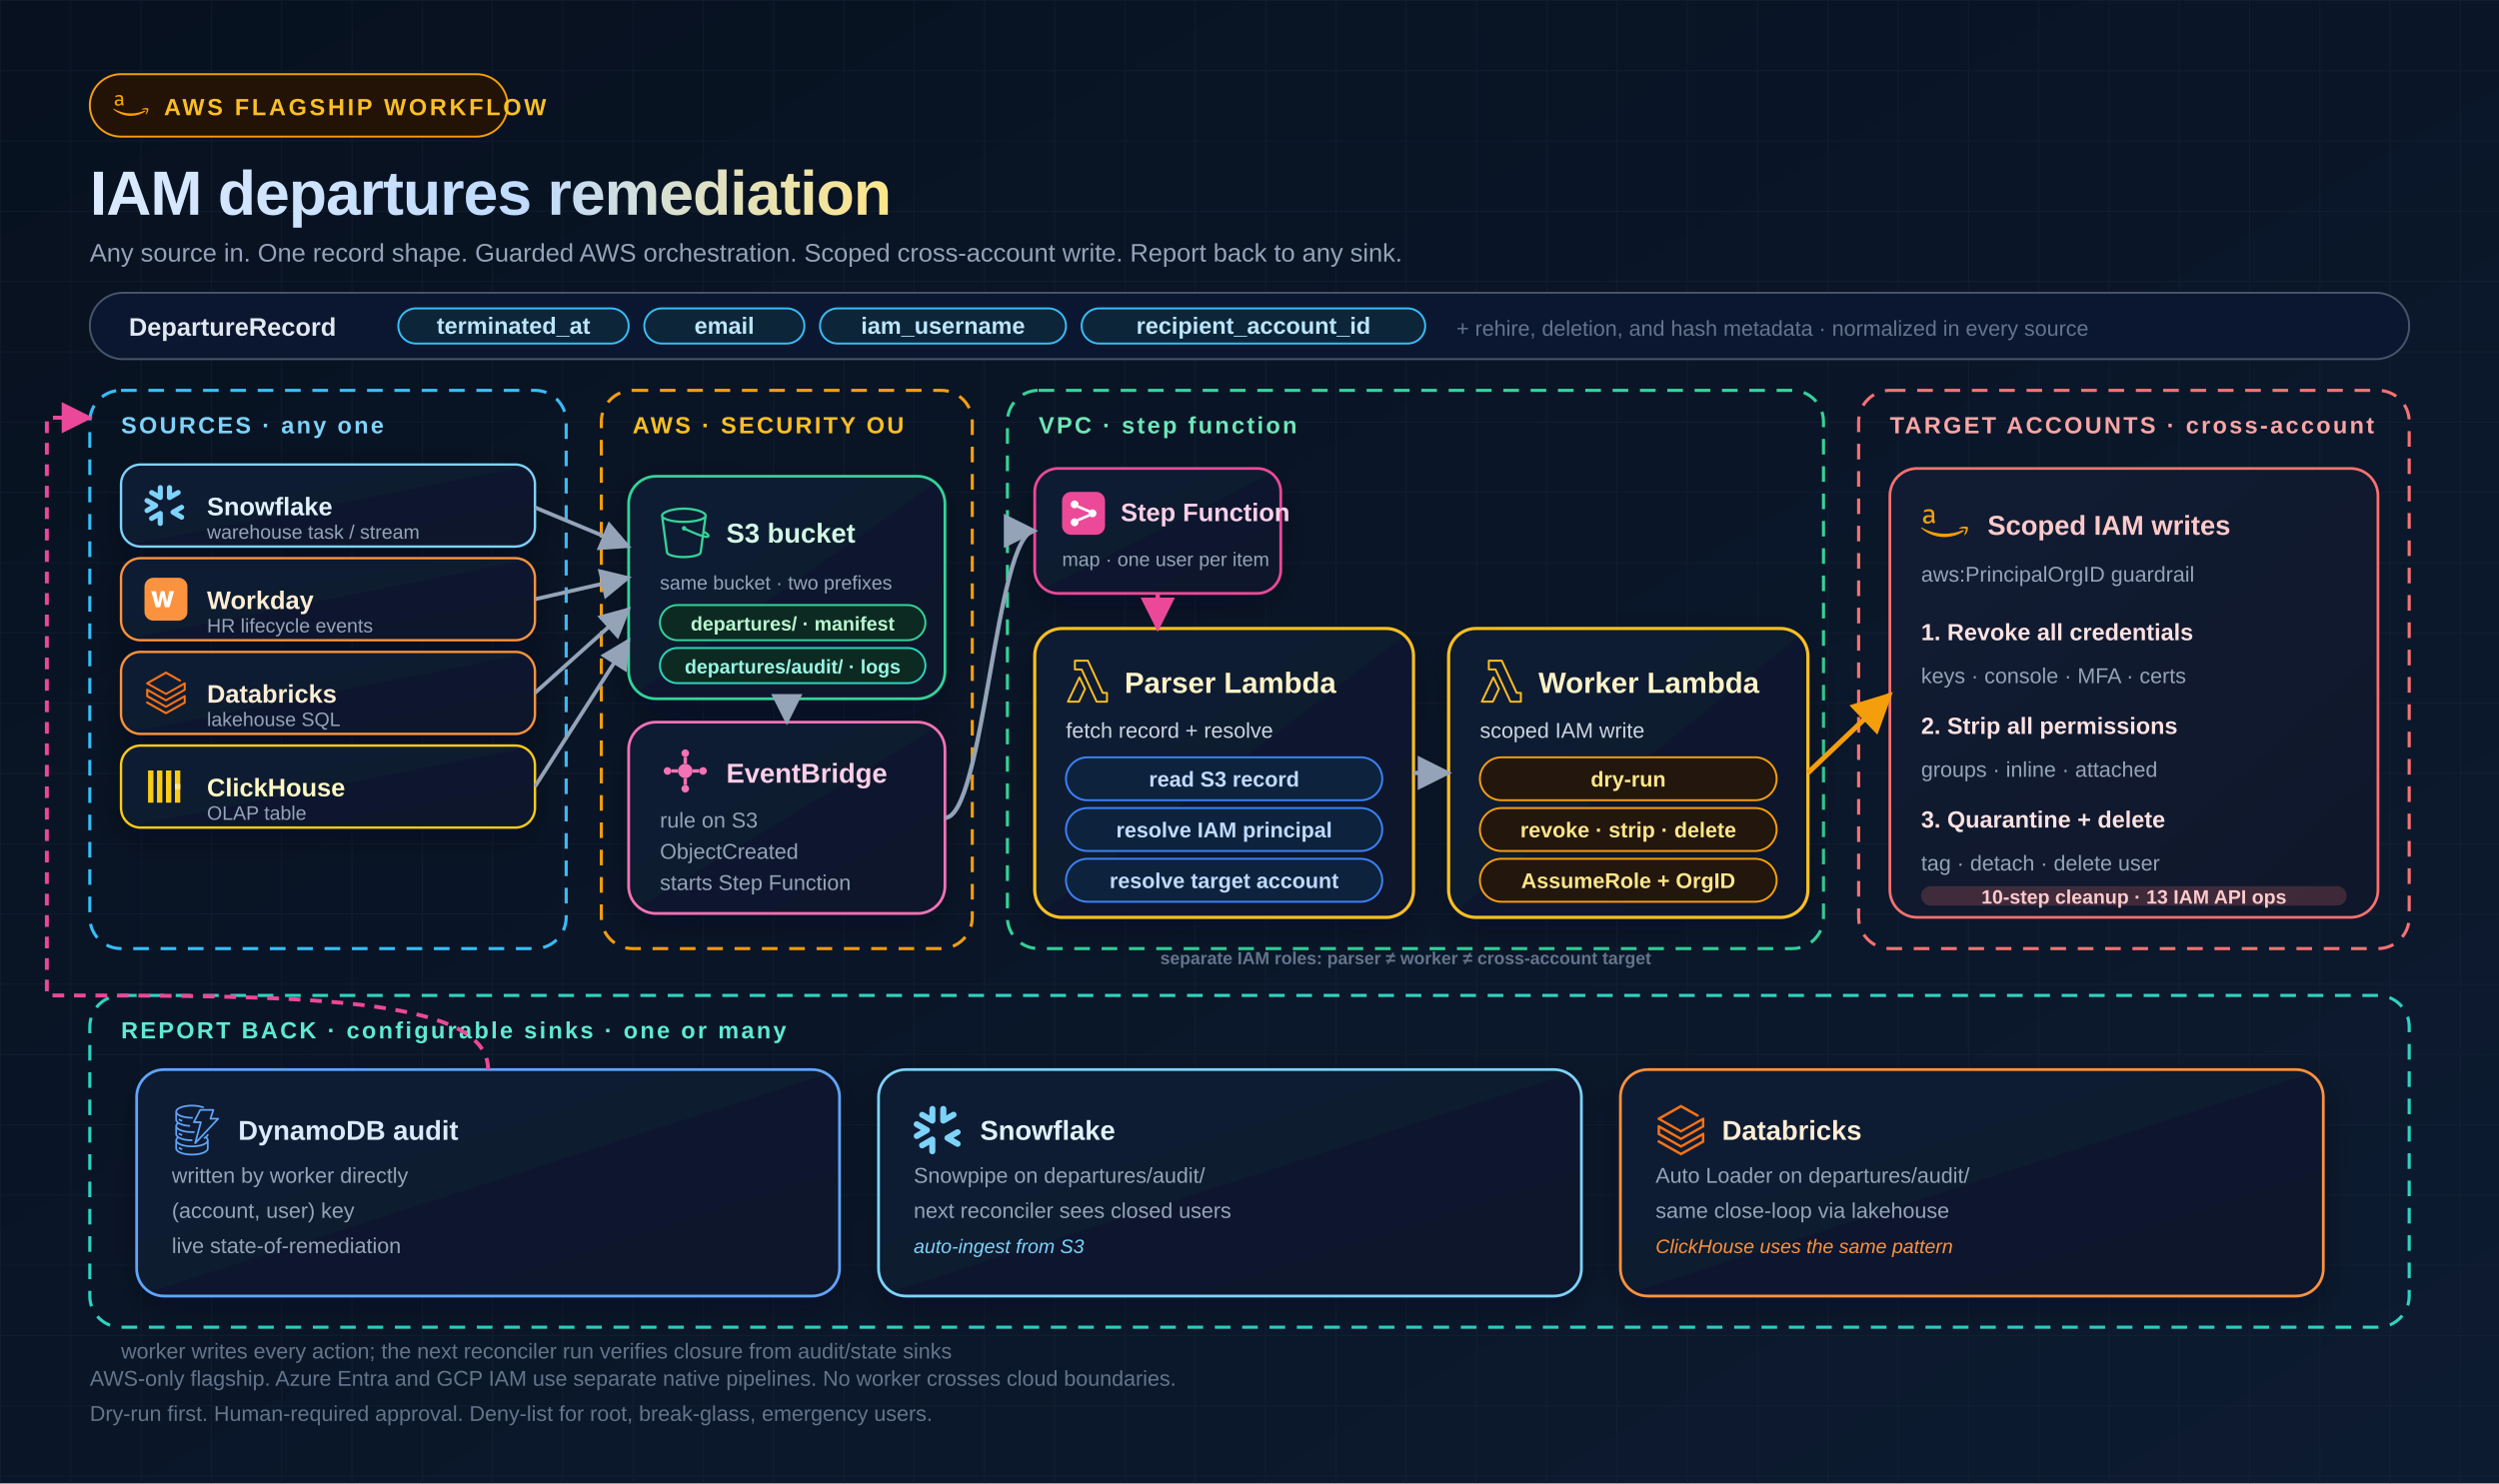
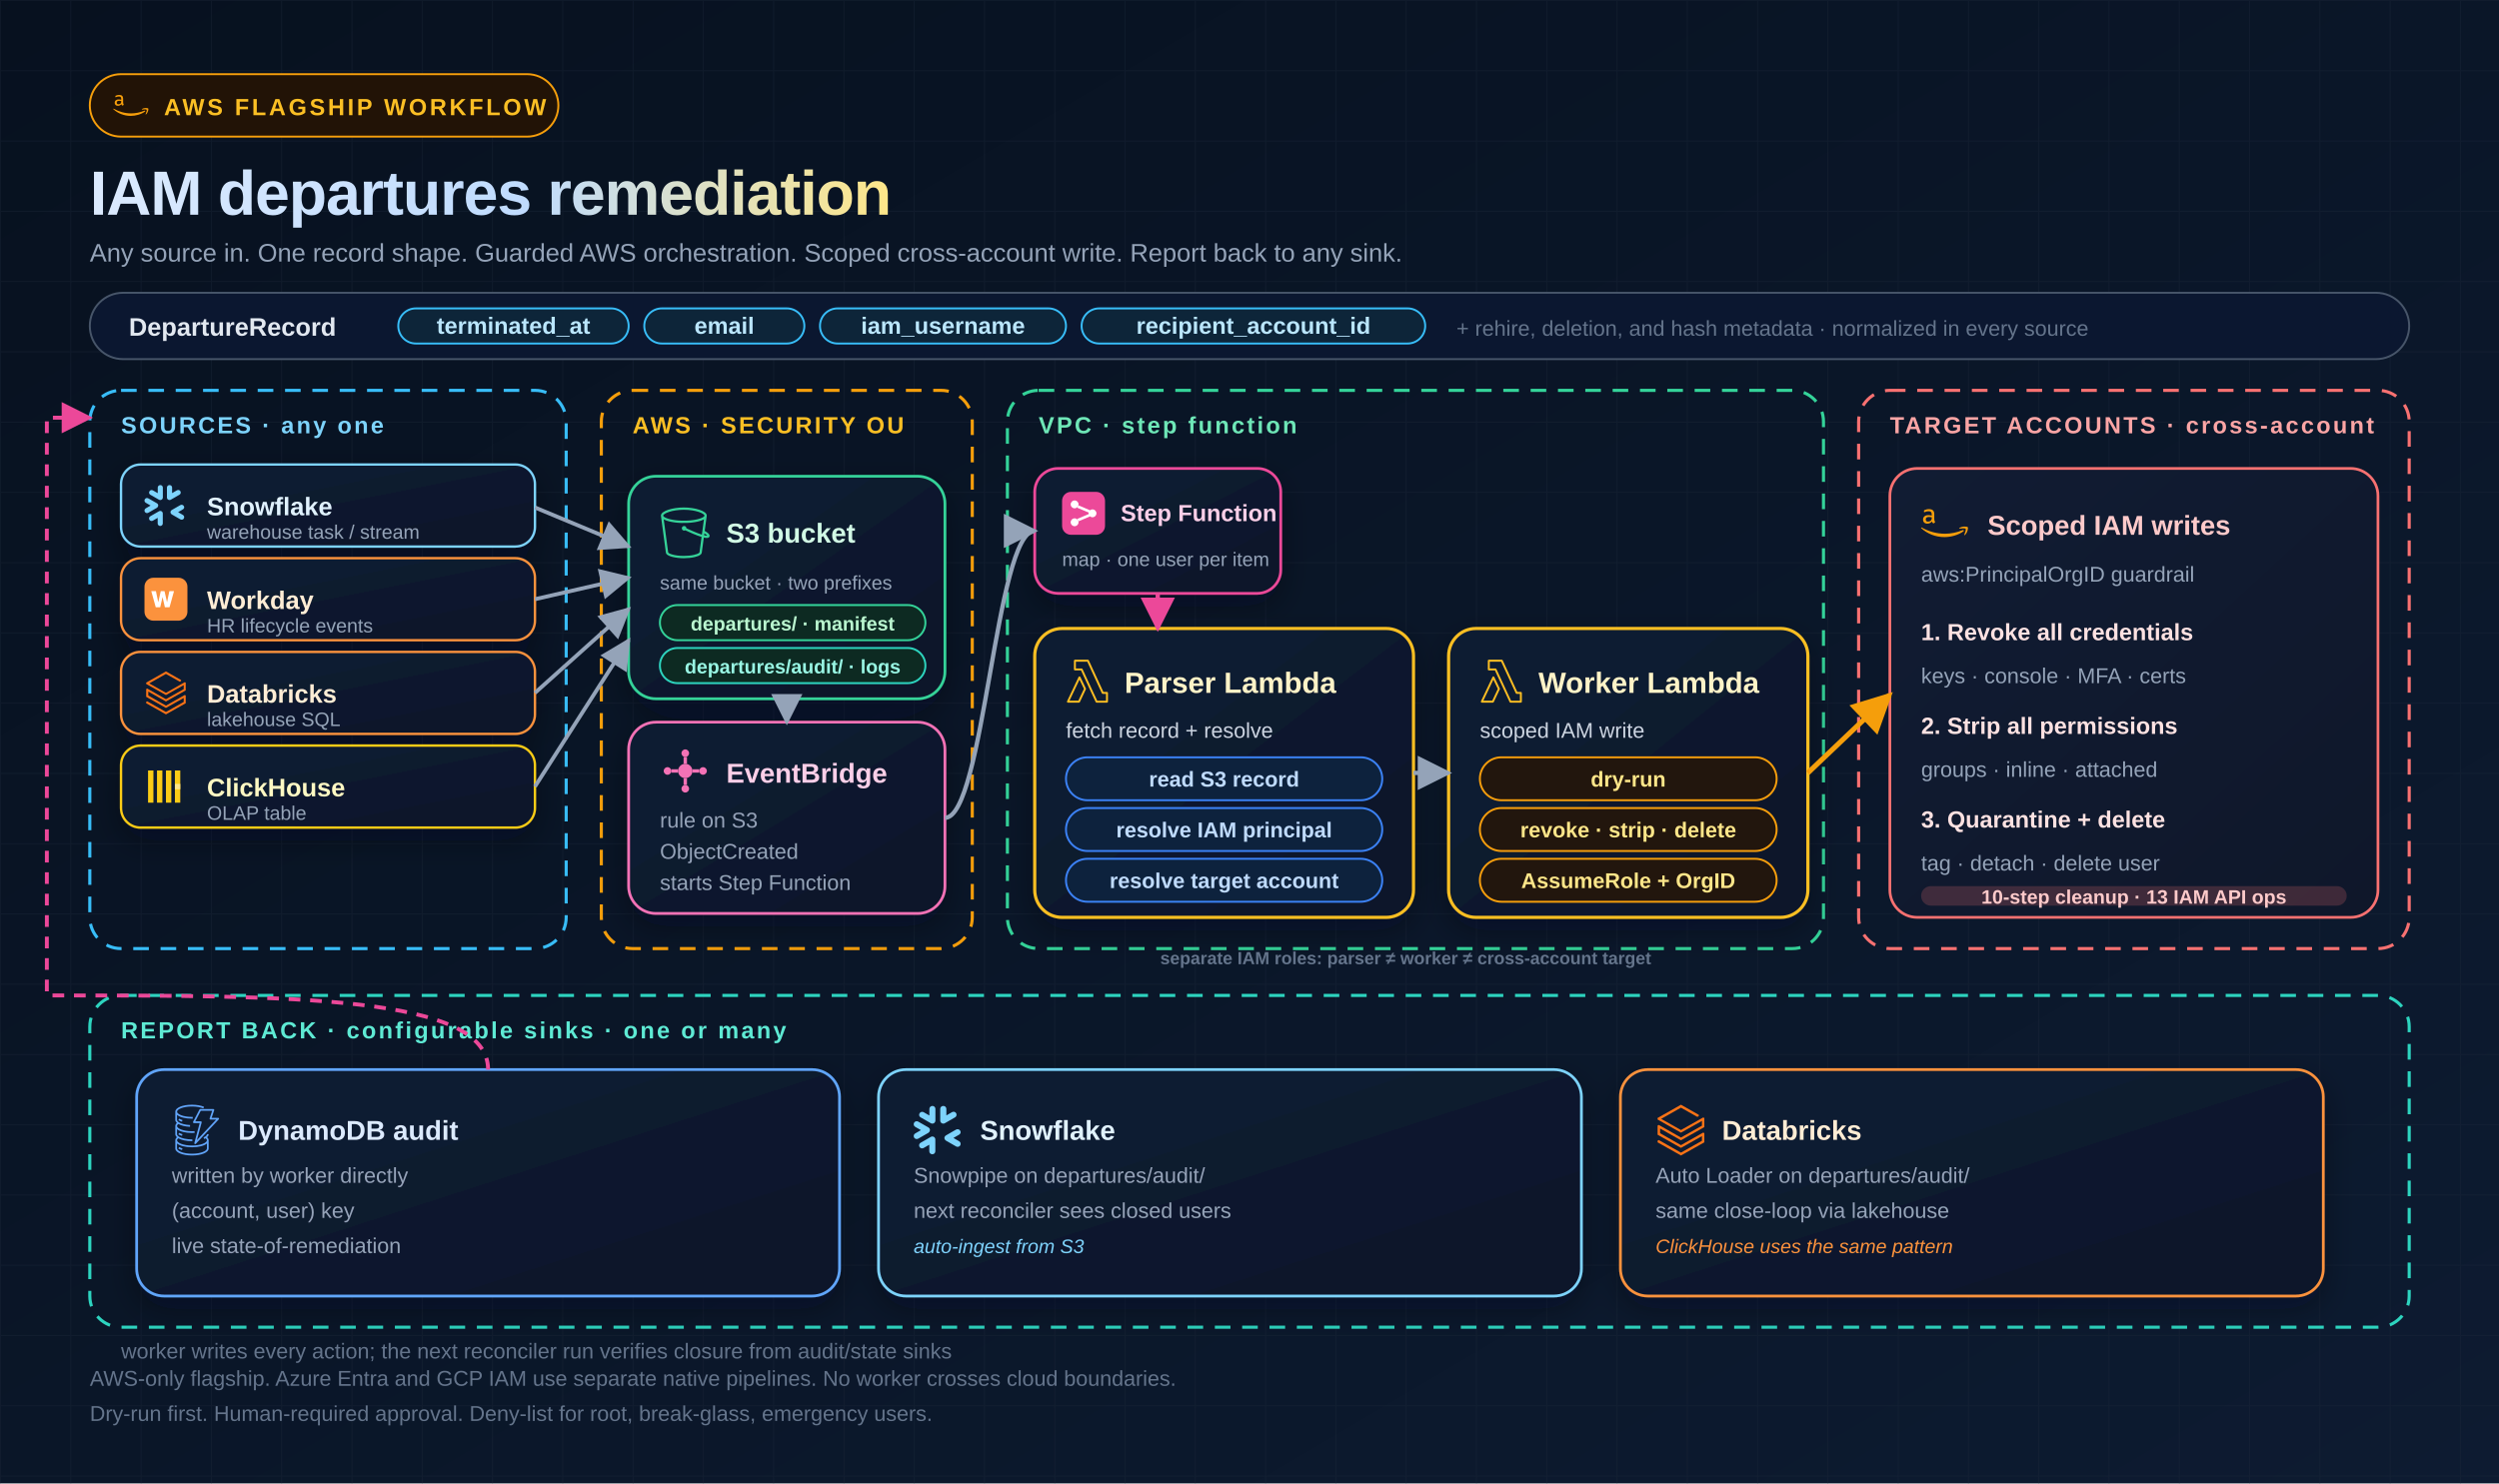
<svg xmlns="http://www.w3.org/2000/svg" width="1280" height="760" viewBox="0 0 1280 760" role="img" aria-labelledby="title desc">
  <defs>
    <linearGradient id="bg" x1="0" y1="0" x2="1" y2="1">
      <stop offset="0%" stop-color="#07111f" />
      <stop offset="100%" stop-color="#0d1b31" />
    </linearGradient>
    <linearGradient id="panel" x1="0" y1="0" x2="1" y2="1">
      <stop offset="0%" stop-color="#111c33" />
      <stop offset="100%" stop-color="#0f172a" />
    </linearGradient>
    <linearGradient id="headline" x1="0" y1="0" x2="1" y2="0">
      <stop offset="0%" stop-color="#dbeafe" />
      <stop offset="55%" stop-color="#bfdbfe" />
      <stop offset="100%" stop-color="#fde68a" />
    </linearGradient>
    <pattern id="grid" x="0" y="0" width="36" height="36" patternUnits="userSpaceOnUse">
      <path d="M36 0H0V36" fill="none" stroke="#1e293b" stroke-opacity="0.35" stroke-width="1" />
    </pattern>
    <filter id="shadow" x="-20%" y="-20%" width="140%" height="140%">
      <feDropShadow dx="0" dy="6" stdDeviation="8" flood-color="#020617" flood-opacity="0.35" />
    </filter>
    <marker id="arrow" viewBox="0 0 10 10" refX="9" refY="5" markerWidth="8" markerHeight="8" orient="auto">
      <path d="M0 0 L10 5 L0 10 z" fill="#94a3b8" />
    </marker>
    <marker id="arrowWarm" viewBox="0 0 10 10" refX="9" refY="5" markerWidth="8" markerHeight="8" orient="auto">
      <path d="M0 0 L10 5 L0 10 z" fill="#f59e0b" />
    </marker>
    <marker id="arrowSink" viewBox="0 0 10 10" refX="9" refY="5" markerWidth="8" markerHeight="8" orient="auto">
      <path d="M0 0 L10 5 L0 10 z" fill="#2dd4bf" />
    </marker>
    <marker id="arrowLoop" viewBox="0 0 10 10" refX="9" refY="5" markerWidth="8" markerHeight="8" orient="auto">
      <path d="M0 0 L10 5 L0 10 z" fill="#ec4899" />
    </marker>
    <symbol id="aws" viewBox="0 0 24 24">
      <path fill="#f59e0b" d="M6.763 10.036c0 .296.032.535.088.71.064.176.144.368.256.576.04.063.056.127.056.183 0 .08-.048.16-.152.24l-.503.335a.383.383 0 0 1-.208.072c-.08 0-.16-.04-.239-.112a2.47 2.47 0 0 1-.287-.375 6.18 6.18 0 0 1-.248-.471c-.622.734-1.405 1.101-2.347 1.101-.67 0-1.205-.191-1.596-.574-.391-.384-.59-.894-.59-1.533 0-.678.239-1.23.726-1.644.487-.415 1.133-.623 1.955-.623.272 0 .551.024.846.064.296.04.6.104.918.176v-.583c0-.607-.127-1.03-.375-1.277-.255-.248-.686-.367-1.3-.367-.28 0-.568.031-.863.103-.295.072-.583.16-.862.272a2.287 2.287 0 0 1-.28.104.488.488 0 0 1-.127.023c-.112 0-.168-.08-.168-.247v-.391c0-.128.016-.224.056-.28a.597.597 0 0 1 .224-.167c.279-.144.614-.264 1.005-.36a4.84 4.84 0 0 1 1.246-.151c.95 0 1.644.216 2.091.647.439.43.662 1.085.662 1.963v2.586zm-3.24 1.214c.263 0 .534-.048.822-.144.287-.096.543-.271.758-.51.128-.152.224-.32.272-.512.047-.191.08-.423.08-.694v-.335a6.66 6.66 0 0 0-.735-.136 6.02 6.02 0 0 0-.75-.048c-.535 0-.926.104-1.19.32-.263.215-.39.518-.39.917 0 .375.095.655.295.846.191.2.47.296.838.296zM21.698 16.207c-2.626 1.94-6.442 2.969-9.722 2.969-4.598 0-8.74-1.7-11.87-4.526-.247-.223-.024-.527.272-.351 3.384 1.963 7.559 3.153 11.877 3.153 2.914 0 6.114-.607 9.06-1.852.439-.2.814.287.383.607zM22.792 14.961c-.336-.43-2.22-.207-3.074-.103-.255.032-.295-.192-.063-.36 1.5-1.053 3.967-.75 4.254-.399.287.36-.08 2.826-1.485 4.007-.215.184-.423.088-.327-.151.32-.79 1.03-2.57.695-2.994z" />
    </symbol>
    <symbol id="lambda" viewBox="0 0 24 24">
      <path fill="#fbbf24" d="M4.986 0c-.294.003-.533.247-.534.548L4.446 5.456c0 .145.06.283.159.389a.532.532 0 0 0 .381.156h3.428l8.197 17.68a.536.536 0 0 0 .488.318h5.811c.297 0 .543-.245.543-.548V18.544c0-.303-.239-.548-.542-.548h-2.014L12.739.315C12.647.124 12.456 0 12.245 0h-7.254Zm.54 1.091h6.368l8.16 17.68a.536.536 0 0 0 .488.318h1.818v3.817H17.437L9.24 5.226a.536.536 0 0 0-.488-.318H5.522Zm2.014 8.237c-.21.001-.394.119-.486.31L.6 23.213a.551.551 0 0 0 .031.528.533.533 0 0 0 .454.25h6.169a.547.547 0 0 0 .497-.31l3.38-7.166a.54.54 0 0 0-.003-.469L8.036 9.637a.547.547 0 0 0-.494-.31Zm.006 1.804 2.488 5.152-3.121 6.621H1.946Z" />
    </symbol>
    <symbol id="s3" viewBox="0 0 24 24">
      <path fill="#34d399" d="M20.913 13.147l.12-.895c.947.576 1.258.922 1.354 1.071-.16.031-.562.046-1.474-.176zm-2.174 7.988a.547.547 0 0 0-.005.073c0 .084-.207.405-1.124.768a10.28 10.28 0 0 1-1.438.432c-1.405.325-3.128.504-4.853.504-4.612 0-7.412-1.184-7.412-1.704a.547.547 0 0 0-.005-.073L1.81 5.602c.135.078.28.154.432.227.042.02.086.038.128.057.134.062.272.122.417.18l.179.069c.154.058.314.114.478.168.043.013.084.029.13.043.207.065.423.127.646.187l.176.044c.175.044.353.087.534.127a23.414 23.414 0 0 0 .843.17l.121.023c.252.045.508.085.768.122.071.011.144.02.216.03.2.027.4.053.604.077l.24.027c.245.026.49.05.74.07l.081.009c.275.022.552.04.83.056l.233.012c.21.01.422.018.633.025a33.088 33.088 0 0 0 2.795-.026l.232-.011c.278-.016.555-.034.83-.056l.08-.008c.25-.02.497-.045.742-.072l.238-.026c.205-.024.408-.05.609-.077.07-.01.141-.019.211-.03.261-.037.519-.078.772-.122l.111-.02c.215-.04.427-.082.634-.125l.212-.047c.186-.041.368-.085.546-.13l.166-.042c.225-.06.444-.122.654-.189.04-.012.077-.026.115-.038a10.6 10.6 0 0 0 .493-.173c.058-.021.114-.044.17-.066.15-.06.293-.12.43-.185.038-.017.079-.034.116-.052.153-.073.3-.15.436-.228l-.976 7.245c-2.488-.78-5.805-2.292-7.311-3a1.09 1.09 0 0 0-1.088-1.085c-.6 0-1.088.489-1.088 1.088 0 .6.488 1.089 1.088 1.089.196 0 .378-.056.537-.148 1.72.812 5.144 2.367 7.715 3.15zm-7.42-20.047c5.677 0 9.676 1.759 9.75 2.736l-.014.113c-.01.033-.031.067-.048.101-.015.028-.026.057-.047.087-.024.033-.058.068-.09.102-.028.03-.051.06-.084.09-.038.035-.087.07-.133.105-.04.03-.074.06-.119.091-.053.036-.116.071-.177.107-.05.03-.095.06-.15.09-.068.036-.147.073-.222.11-.059.028-.114.057-.177.085-.084.038-.177.074-.268.111-.068.027-.13.054-.203.082-.097.036-.205.072-.31.107-.075.026-.148.053-.228.079-.111.035-.233.069-.35.103-.085.024-.165.05-.253.073-.124.034-.258.065-.389.098-.093.022-.181.046-.278.068-.139.032-.287.061-.433.091-.098.02-.191.041-.293.06-.155.03-.32.057-.482.084-.1.018-.198.036-.302.052-.166.026-.342.048-.515.072-.11.014-.213.03-.325.044-.181.023-.372.041-.56.06-.11.012-.218.025-.332.036-.188.016-.386.029-.58.043-.122.009-.24.02-.364.028-.207.012-.422.02-.635.028-.12.005-.234.012-.354.016a35.605 35.605 0 0 1-2.069 0c-.12-.004-.234-.011-.352-.016-.214-.008-.43-.016-.637-.028-.122-.008-.238-.02-.36-.027-.195-.015-.394-.028-.584-.044-.11-.01-.215-.024-.324-.035-.19-.02-.384-.038-.568-.06l-.315-.044c-.176-.024-.355-.046-.525-.073-.1-.015-.192-.033-.29-.05-.167-.028-.335-.055-.494-.086-.096-.018-.183-.038-.276-.056-.151-.032-.305-.062-.45-.095-.09-.02-.173-.043-.26-.064-.138-.034-.277-.067-.407-.102-.082-.022-.157-.046-.235-.069a11.75 11.75 0 0 1-.368-.108c-.075-.024-.141-.049-.213-.073-.11-.037-.223-.075-.325-.113-.067-.025-.125-.051-.188-.077-.096-.038-.195-.076-.282-.115-.06-.027-.11-.054-.166-.08-.08-.039-.162-.077-.233-.116-.052-.028-.094-.055-.142-.084-.063-.038-.13-.075-.185-.113-.043-.029-.075-.058-.113-.086-.048-.037-.098-.073-.139-.11-.032-.029-.054-.057-.08-.087-.033-.035-.069-.07-.093-.104-.02-.03-.031-.058-.046-.086-.018-.035-.039-.068-.049-.102l-.015-.113c.076-.977 4.074-2.736 9.748-2.736zm12.182 12.124c-.118-.628-.84-1.291-2.31-2.128l.963-7.16a.531.531 0 0 0 .005-.073C22.16 1.581 16.447 0 11.32 0 6.194 0 .482 1.581.482 3.851a.58.58 0 0 0 .005.072L2.819 21.25c.071 2.002 5.236 2.75 8.5 2.75 1.805 0 3.615-.188 5.098-.531.598-.138 1.133-.3 1.592-.48 1.18-.467 1.789-1.053 1.813-1.739l.945-7.018c.557.131 1.016.197 1.389.197.54 0 .902-.137 1.134-.413a.956.956 0 0 0 .21-.804Z" />
    </symbol>
    <symbol id="dynamo" viewBox="0 0 24 24">
      <path fill="#60a5fa" d="M16.606 20.705v-2.371c-1.263 1.082-3.884 1.795-7.066 1.795-3.184 0-5.805-.714-7.068-1.797v2.369c0 1.168 2.903 2.47 7.068 2.47 4.16 0 7.06-1.3 7.066-2.466zm.001-6.765l.817-.005v.005c0 .517-.258.998-.75 1.441.601.54.75 1.071.75 1.449a1661.7 1661.7 0 0 0 0 3.87c0 1.881-3.389 3.3-7.884 3.3-4.471 0-7.846-1.404-7.88-3.27a583.119 583.119 0 0 1-.003-3.909c.001-.375.15-.9.745-1.437-.592-.538-.743-1.062-.746-1.435v-3.892c.002-.377.153-.903.747-1.438-.593-.54-.744-1.062-.747-1.435 0-1.357-.002-2.735.002-3.897C1.674 1.412 5.056 0 9.54 0c2.159 0 4.233.356 5.689.974l-.315.766c-1.36-.58-3.319-.91-5.374-.91-4.165 0-7.067 1.3-7.067 2.47 0 1.168 2.902 2.47 7.067 2.47.115 0 .222 0 .334-.005l.033.828c-.122.006-.245.006-.367.006-3.184 0-5.805-.714-7.068-1.798v2.38c.005.45.45.843.821 1.093 1.116.736 3.114 1.239 5.34 1.342l-.037.829c-2.254-.105-4.23-.59-5.5-1.332-.318.245-.623.573-.623.952 0 1.168 2.902 2.47 7.067 2.47.411 0 .812-.014 1.203-.042l.06.826c-.41.03-.833.045-1.263.045-3.184 0-5.805-.713-7.068-1.797v2.368c.005.462.449.855.821 1.104 1.275.842 3.67 1.366 6.247 1.366h.182v.83H9.54c-2.62 0-4.99-.507-6.444-1.359-.317.245-.623.574-.623.954 0 1.168 2.902 2.47 7.067 2.47 4.159 0 7.058-1.298 7.066-2.465v-.007c0-.377-.303-.705-.62-.948a5.732 5.732 0 0 1-.662.336l-.316-.764c.3-.128.56-.266.776-.412.376-.254.823-.651.823-1.1zm4.377-6.915h-2.717a.406.406 0 0 1-.332-.173.42.42 0 0 1-.055-.375l1.204-3.597h-5.403l-2.583 4.974h2.623c.128 0 .248.06.325.164a.418.418 0 0 1 .069.36l-2.249 8.365zm1.249-.128l-10.89 11.608a.408.408 0 0 1-.498.075.418.418 0 0 1-.192-.471l2.534-9.426h-2.766a.407.407 0 0 1-.349-.2.418.418 0 0 1-.012-.407l3.014-5.804a.408.408 0 0 1 .36-.222h6.22c.132 0 .256.065.332.174a.422.422 0 0 1 .055.374l-1.204 3.598h3.1c.164 0 .31.099.375.251a.422.422 0 0 1-.08.45zM3.085 20.723a8.107 8.107 0 0 0 1.72.72l.233-.794a7.32 7.32 0 0 1-1.546-.645zm1.72-5.984l.233-.795a7.262 7.262 0 0 1-1.546-.646l-.407.72a8.051 8.051 0 0 0 1.72.72zm-1.72-7.427l.407-.719c.418.244.939.462 1.546.646l-.232.794a8.046 8.046 0 0 1-1.72-.72Z" />
    </symbol>
    <symbol id="snowflake" viewBox="0 0 24 24">
      <path fill="#7dd3fc" d="M7.602 12.4c.038-.151.076-.304.076-.456 0-.114-.038-.228-.038-.342-.114-.343-.304-.647-.646-.838l-4.87-2.777c-.685-.38-1.56-.152-1.94.533-.381.685-.153 1.56.532 1.94l2.701 1.56-2.701 1.56c-.685.38-.913 1.256-.533 1.94.38.685 1.256.914 1.94.533l4.832-2.777c.343-.267.571-.533.647-.876zm1.332 2.626c-.266-.038-.57.038-.837.19l-4.832 2.777c-.685.38-.913 1.256-.532 1.94.38.686 1.255.914 1.94.533l2.701-1.56v3.12c0 .8.647 1.408 1.446 1.408.799 0 1.407-.647 1.407-1.408v-5.592c0-.761-.57-1.37-1.293-1.408zm4.946-6.088c.266.038.57-.038.837-.19l4.832-2.777c.685-.38.913-1.256.532-1.94-.38-.686-1.255-.914-1.94-.533l-2.701 1.56V1.975c0-.799-.647-1.408-1.446-1.408-.799 0-1.446.609-1.446 1.408V7.53c0 .76.609 1.37 1.332 1.407zM3.265 5.97l4.832 2.777c.266.152.533.19.837.19.723-.038 1.331-.684 1.331-1.407V1.975c0-.799-.646-1.408-1.407-1.408-.799 0-1.446.647-1.446 1.408v3.12l-2.701-1.56c-.685-.38-1.56-.152-1.94.533-.419.646-.19 1.521.494 1.902zm18.22 8.184l-2.701 1.56 2.7 1.56c.686.38.914 1.256.533 1.94-.38.685-1.255.913-1.94.533l-4.832-2.778a1.644 1.644 0 01-.647-.798c-.037-.153-.076-.305-.076-.457 0-.114.039-.228.039-.342.114-.343.342-.647.646-.837l4.832-2.778c.685-.38 1.56-.152 1.94.533.457.609.19 1.484-.494 1.864z" />
    </symbol>
    <symbol id="databricks" viewBox="0 0 24 24">
      <path fill="#f97316" d="M.95 14.184L12 20.403l9.919-5.55v2.21L12 22.662l-10.484-5.96-.565.308v.77L12 24l11.05-6.218v-4.317l-.515-.309L12 19.118l-9.867-5.653v-2.21L12 16.805l11.05-6.218V6.32l-.515-.308L12 11.974 2.647 6.681 12 1.388l7.76 4.368.668-.411v-.566L12 0 .95 6.27v.72L12 13.207l9.919-5.55v2.26L12 15.52 1.516 9.56l-.565.308Z" />
    </symbol>
    <symbol id="workday" viewBox="0 0 24 24">
      <rect x="0" y="0" width="24" height="24" rx="5" fill="#fb923c" />
      <path fill="#ffffff" d="M3.8 7.5h2.6l1.3 6.2 1.4-6.2h2.1l1.4 6.2 1.3-6.2h2.6l-2.5 9h-2.6l-1.3-5.7-1.3 5.7H6.3z" />
    </symbol>
    <symbol id="clickhouse" viewBox="0 0 24 24">
      <rect x="2" y="3" width="3" height="18" fill="#facc15" />
      <rect x="7" y="3" width="3" height="18" fill="#facc15" />
      <rect x="12" y="3" width="3" height="18" fill="#facc15" />
      <rect x="17" y="3" width="3" height="18" fill="#facc15" />
      <rect x="17" y="10.5" width="3" height="3" fill="#fde68a" />
    </symbol>
    <symbol id="eventbridge" viewBox="0 0 24 24">
      <circle cx="12" cy="12" r="3.4" fill="#f472b6" />
      <circle cx="3.6" cy="12" r="1.8" fill="#f472b6" />
      <circle cx="20.4" cy="12" r="1.8" fill="#f472b6" />
      <circle cx="12" cy="3.6" r="1.8" fill="#f472b6" />
      <circle cx="12" cy="20.4" r="1.8" fill="#f472b6" />
      <line x1="5.4" y1="12" x2="8.6" y2="12" stroke="#f472b6" stroke-width="1.6" />
      <line x1="15.4" y1="12" x2="18.6" y2="12" stroke="#f472b6" stroke-width="1.6" />
      <line x1="12" y1="5.4" x2="12" y2="8.6" stroke="#f472b6" stroke-width="1.6" />
      <line x1="12" y1="15.4" x2="12" y2="18.6" stroke="#f472b6" stroke-width="1.6" />
    </symbol>
    <symbol id="sfn" viewBox="0 0 24 24">
      <rect x="0" y="0" width="24" height="24" rx="5" fill="#ec4899" />
      <circle cx="7" cy="7" r="2.2" fill="#ffffff" />
      <circle cx="17" cy="12" r="2.2" fill="#ffffff" />
      <circle cx="7" cy="17" r="2.2" fill="#ffffff" />
      <line x1="8.8" y1="8.2" x2="15.4" y2="11.0" stroke="#ffffff" stroke-width="1.5" />
      <line x1="15.4" y1="13.0" x2="8.8" y2="15.8" stroke="#ffffff" stroke-width="1.5" />
    </symbol>
  </defs>
  <rect width="1280" height="760" fill="url(#bg)" />
  <rect width="1280" height="760" fill="url(#grid)" />
  <g font-family="Segoe UI, ui-sans-serif, Arial, sans-serif">
    <g transform="translate(46,38)">
-       <rect x="0" y="0" width="214" height="32" rx="16" fill="#221306" stroke="#f59e0b" />
+       <rect x="0" y="0" width="240" height="32" rx="16" fill="#221306" stroke="#f59e0b" />
      <use href="#aws" x="12" y="7" width="18" height="18" />
      <text x="38" y="21" fill="#fbbf24" font-size="12" font-weight="800" letter-spacing="1.4">AWS FLAGSHIP WORKFLOW</text>
    </g>
    <text x="46" y="110" fill="url(#headline)" font-size="32" font-weight="900" letter-spacing="-0.5">IAM departures remediation</text>
    <text x="46" y="134" fill="#94a3b8" font-size="13">Any source in. One record shape. Guarded AWS orchestration. Scoped cross-account write. Report back to any sink.</text>
    <g>
      <rect x="46" y="150" width="1188" height="34" rx="17" fill="#0b1730" stroke="#475569" />
      <text x="66" y="172" fill="#e2e8f0" font-size="13" font-weight="800">DepartureRecord</text>
      <g font-size="12" font-weight="700">
        <rect x="204" y="158" width="118" height="18" rx="9" fill="#0d2539" stroke="#38bdf8" />
        <text x="263" y="171" text-anchor="middle" fill="#bae6fd">terminated_at</text>
        <rect x="330" y="158" width="82" height="18" rx="9" fill="#0d2539" stroke="#38bdf8" />
        <text x="371" y="171" text-anchor="middle" fill="#bae6fd">email</text>
        <rect x="420" y="158" width="126" height="18" rx="9" fill="#0d2539" stroke="#38bdf8" />
        <text x="483" y="171" text-anchor="middle" fill="#bae6fd">iam_username</text>
        <rect x="554" y="158" width="176" height="18" rx="9" fill="#0d2539" stroke="#38bdf8" />
        <text x="642" y="171" text-anchor="middle" fill="#bae6fd">recipient_account_id</text>
      </g>
      <text x="746" y="172" fill="#64748b" font-size="11">+ rehire, deletion, and hash metadata · normalized in every source</text>
    </g>
    <g stroke="#38bdf8" stroke-width="1.6" stroke-dasharray="8 6" fill="none">
      <rect x="46" y="200" width="244" height="286" rx="16" />
    </g>
    <text x="62" y="222" fill="#7dd3fc" font-size="12" font-weight="800" letter-spacing="1.2">SOURCES · any one</text>
    <g stroke="#f59e0b" stroke-width="1.6" stroke-dasharray="8 6" fill="none">
      <rect x="308" y="200" width="190" height="286" rx="16" />
    </g>
    <text x="324" y="222" fill="#fbbf24" font-size="12" font-weight="800" letter-spacing="1.2">AWS · SECURITY OU</text>
    <g stroke="#34d399" stroke-width="1.6" stroke-dasharray="8 6" fill="none">
      <rect x="516" y="200" width="418" height="286" rx="16" />
    </g>
    <text x="532" y="222" fill="#6ee7b7" font-size="12" font-weight="800" letter-spacing="1.2">VPC · step function</text>
    <g stroke="#f87171" stroke-width="1.6" stroke-dasharray="8 6" fill="none">
      <rect x="952" y="200" width="282" height="286" rx="16" />
    </g>
    <text x="968" y="222" fill="#fca5a5" font-size="12" font-weight="800" letter-spacing="1.2">TARGET ACCOUNTS · cross-account</text>
    <g filter="url(#shadow)">
      <rect x="62" y="238" width="212" height="42" rx="10" fill="url(#panel)" stroke="#7dd3fc" stroke-width="1.2" />
      <use href="#snowflake" x="74" y="248" width="22" height="22" />
      <text x="106" y="264" fill="#e0f2fe" font-size="13" font-weight="800">Snowflake</text>
      <text x="106" y="276" fill="#94a3b8" font-size="10">warehouse task / stream</text>
      <rect x="62" y="286" width="212" height="42" rx="10" fill="url(#panel)" stroke="#fb923c" stroke-width="1.2" />
      <use href="#workday" x="74" y="296" width="22" height="22" />
      <text x="106" y="312" fill="#ffedd5" font-size="13" font-weight="800">Workday</text>
      <text x="106" y="324" fill="#94a3b8" font-size="10">HR lifecycle events</text>
      <rect x="62" y="334" width="212" height="42" rx="10" fill="url(#panel)" stroke="#fb923c" stroke-width="1.2" />
      <use href="#databricks" x="74" y="344" width="22" height="22" />
      <text x="106" y="360" fill="#ffedd5" font-size="13" font-weight="800">Databricks</text>
      <text x="106" y="372" fill="#94a3b8" font-size="10">lakehouse SQL</text>
      <rect x="62" y="382" width="212" height="42" rx="10" fill="url(#panel)" stroke="#facc15" stroke-width="1.2" />
      <use href="#clickhouse" x="74" y="392" width="22" height="22" />
      <text x="106" y="408" fill="#fef9c3" font-size="13" font-weight="800">ClickHouse</text>
      <text x="106" y="420" fill="#94a3b8" font-size="10">OLAP table</text>
    </g>
    <g filter="url(#shadow)">
      <rect x="322" y="244" width="162" height="114" rx="14" fill="url(#panel)" stroke="#34d399" stroke-width="1.4" />
      <use href="#s3" x="338" y="260" width="26" height="26" />
      <text x="372" y="278" fill="#d1fae5" font-size="14" font-weight="800">S3 bucket</text>
      <text x="338" y="302" fill="#94a3b8" font-size="10">same bucket · two prefixes</text>
      <rect x="338" y="310" width="136" height="18" rx="9" fill="#0c2c23" stroke="#34d399" />
      <text x="406" y="323" text-anchor="middle" fill="#bbf7d0" font-size="10" font-weight="700">departures/ · manifest</text>
      <rect x="338" y="332" width="136" height="18" rx="9" fill="#0c2c23" stroke="#2dd4bf" />
      <text x="406" y="345" text-anchor="middle" fill="#99f6e4" font-size="10" font-weight="700">departures/audit/ · logs</text>
      <rect x="322" y="370" width="162" height="98" rx="14" fill="url(#panel)" stroke="#f472b6" stroke-width="1.4" />
      <use href="#eventbridge" x="338" y="382" width="26" height="26" />
      <text x="372" y="401" fill="#fbcfe8" font-size="14" font-weight="800">EventBridge</text>
      <text x="338" y="424" fill="#94a3b8" font-size="11">rule on S3</text>
      <text x="338" y="440" fill="#94a3b8" font-size="11">ObjectCreated</text>
      <text x="338" y="456" fill="#94a3b8" font-size="11">starts Step Function</text>
    </g>
    <g filter="url(#shadow)">
      <rect x="530" y="240" width="126" height="64" rx="12" fill="url(#panel)" stroke="#ec4899" stroke-width="1.4" />
      <use href="#sfn" x="544" y="252" width="22" height="22" />
-       <text x="574" y="267" fill="#fbcfe8" font-size="13" font-weight="800">Step Function</text>
+       <text x="574" y="267" fill="#fbcfe8" font-size="12" font-weight="800">Step Function</text>
      <text x="544" y="290" fill="#94a3b8" font-size="10">map · one user per item</text>
    </g>
    <g filter="url(#shadow)">
      <rect x="530" y="322" width="194" height="148" rx="14" fill="url(#panel)" stroke="#fbbf24" stroke-width="1.6" />
      <use href="#lambda" x="546" y="338" width="22" height="22" />
      <text x="576" y="355" fill="#fef3c7" font-size="15" font-weight="800">Parser Lambda</text>
      <text x="546" y="378" fill="#cbd5e1" font-size="11">fetch record + resolve</text>
      <rect x="546" y="388" width="162" height="22" rx="11" fill="#10233d" stroke="#3b82f6" />
      <text x="627" y="403" text-anchor="middle" fill="#bfdbfe" font-size="11" font-weight="700">read S3 record</text>
      <rect x="546" y="414" width="162" height="22" rx="11" fill="#10233d" stroke="#3b82f6" />
      <text x="627" y="429" text-anchor="middle" fill="#bfdbfe" font-size="11" font-weight="700">resolve IAM principal</text>
      <rect x="546" y="440" width="162" height="22" rx="11" fill="#10233d" stroke="#3b82f6" />
      <text x="627" y="455" text-anchor="middle" fill="#bfdbfe" font-size="11" font-weight="700">resolve target account</text>
    </g>
    <g filter="url(#shadow)">
      <rect x="742" y="322" width="184" height="148" rx="14" fill="url(#panel)" stroke="#fbbf24" stroke-width="1.6" />
      <use href="#lambda" x="758" y="338" width="22" height="22" />
      <text x="788" y="355" fill="#fef3c7" font-size="15" font-weight="800">Worker Lambda</text>
      <text x="758" y="378" fill="#cbd5e1" font-size="11">scoped IAM write</text>
      <rect x="758" y="388" width="152" height="22" rx="11" fill="#241607" stroke="#f59e0b" />
      <text x="834" y="403" text-anchor="middle" fill="#fde68a" font-size="11" font-weight="700">dry-run</text>
      <rect x="758" y="414" width="152" height="22" rx="11" fill="#241607" stroke="#f59e0b" />
      <text x="834" y="429" text-anchor="middle" fill="#fde68a" font-size="11" font-weight="700">revoke · strip · delete</text>
      <rect x="758" y="440" width="152" height="22" rx="11" fill="#241607" stroke="#f59e0b" />
      <text x="834" y="455" text-anchor="middle" fill="#fde68a" font-size="11" font-weight="700">AssumeRole + OrgID</text>
    </g>
    <text x="720" y="494" text-anchor="middle" fill="#64748b" font-size="9" font-weight="700">separate IAM roles: parser ≠ worker ≠ cross-account target</text>
    <g>
      <rect x="968" y="240" width="250" height="230" rx="14" fill="url(#panel)" stroke="#f87171" stroke-width="1.4" />
      <use href="#aws" x="984" y="256" width="24" height="24" />
      <text x="1018" y="274" fill="#fecaca" font-size="14" font-weight="800">Scoped IAM writes</text>
      <text x="984" y="298" fill="#94a3b8" font-size="11">aws:PrincipalOrgID guardrail</text>
      <text x="984" y="328" fill="#fee2e2" font-size="12" font-weight="800">1. Revoke all credentials</text>
      <text x="984" y="350" fill="#94a3b8" font-size="11">keys · console · MFA · certs</text>
      <text x="984" y="376" fill="#fee2e2" font-size="12" font-weight="800">2. Strip all permissions</text>
      <text x="984" y="398" fill="#94a3b8" font-size="11">groups · inline · attached</text>
      <text x="984" y="424" fill="#fee2e2" font-size="12" font-weight="800">3. Quarantine + delete</text>
      <text x="984" y="446" fill="#94a3b8" font-size="11">tag · detach · delete user</text>
      <rect x="984" y="454" width="218" height="10" rx="5" fill="#f87171" opacity="0.2" />
      <text x="1093" y="463" text-anchor="middle" fill="#fecaca" font-size="10" font-weight="800">10-step cleanup · 13 IAM API ops</text>
    </g>
    <path d="M274,260 L322,280" fill="none" stroke="#94a3b8" stroke-width="2" marker-end="url(#arrow)" />
    <path d="M274,307 L322,296" fill="none" stroke="#94a3b8" stroke-width="2" marker-end="url(#arrow)" />
    <path d="M274,355 L322,312" fill="none" stroke="#94a3b8" stroke-width="2" marker-end="url(#arrow)" />
    <path d="M274,403 L322,328" fill="none" stroke="#94a3b8" stroke-width="2" marker-end="url(#arrow)" />
    <path d="M403,358 L403,370" fill="none" stroke="#94a3b8" stroke-width="2" marker-end="url(#arrow)" />
    <path d="M484,419 C504,419 510,272 530,272" fill="none" stroke="#94a3b8" stroke-width="2.2" marker-end="url(#arrow)" />
    <path d="M593,304 L593,322" fill="none" stroke="#ec4899" stroke-width="2.2" marker-end="url(#arrowLoop)" />
    <path d="M724,396 L742,396" fill="none" stroke="#94a3b8" stroke-width="2.2" marker-end="url(#arrow)" />
    <path d="M926,396 L968,356" fill="none" stroke="#f59e0b" stroke-width="2.6" marker-end="url(#arrowWarm)" />
    <g stroke="#2dd4bf" stroke-width="1.6" stroke-dasharray="8 6" fill="none">
      <rect x="46" y="510" width="1188" height="170" rx="16" />
    </g>
    <text x="62" y="532" fill="#5eead4" font-size="12" font-weight="800" letter-spacing="1.2">REPORT BACK · configurable sinks · one or many</text>
    <text x="62" y="696" fill="#64748b" font-size="11">worker writes every action; the next reconciler run verifies closure from audit/state sinks</text>
    <g filter="url(#shadow)">
      <rect x="70" y="548" width="360" height="116" rx="14" fill="url(#panel)" stroke="#60a5fa" stroke-width="1.4" />
      <use href="#dynamo" x="88" y="566" width="26" height="26" />
      <text x="122" y="584" fill="#dbeafe" font-size="14" font-weight="800">DynamoDB audit</text>
      <text x="88" y="606" fill="#94a3b8" font-size="11">written by worker directly</text>
      <text x="88" y="624" fill="#94a3b8" font-size="11">(account, user) key</text>
      <text x="88" y="642" fill="#94a3b8" font-size="11">live state-of-remediation</text>
      <rect x="450" y="548" width="360" height="116" rx="14" fill="url(#panel)" stroke="#7dd3fc" stroke-width="1.4" />
      <use href="#snowflake" x="468" y="566" width="26" height="26" />
      <text x="502" y="584" fill="#e0f2fe" font-size="14" font-weight="800">Snowflake</text>
      <text x="468" y="606" fill="#94a3b8" font-size="11">Snowpipe on departures/audit/</text>
      <text x="468" y="624" fill="#94a3b8" font-size="11">next reconciler sees closed users</text>
      <text x="468" y="642" fill="#7dd3fc" font-size="10" font-style="italic">auto-ingest from S3</text>
      <rect x="830" y="548" width="360" height="116" rx="14" fill="url(#panel)" stroke="#fb923c" stroke-width="1.4" />
      <use href="#databricks" x="848" y="566" width="26" height="26" />
      <text x="882" y="584" fill="#ffedd5" font-size="14" font-weight="800">Databricks</text>
      <text x="848" y="606" fill="#94a3b8" font-size="11">Auto Loader on departures/audit/</text>
      <text x="848" y="624" fill="#94a3b8" font-size="11">same close-loop via lakehouse</text>
      <text x="848" y="642" fill="#fb923c" font-size="10" font-style="italic">ClickHouse uses the same pattern</text>
    </g>
    <path d="M250,548 C250,510 150,510 24,510 L24,214 L46,214" fill="none" stroke="#ec4899" stroke-width="2" stroke-dasharray="6 5" marker-end="url(#arrowLoop)" />
    <g font-size="11" fill="#64748b">
      <text x="46" y="710">AWS-only flagship. Azure Entra and GCP IAM use separate native pipelines. No worker crosses cloud boundaries.</text>
      <text x="46" y="728">Dry-run first. Human-required approval. Deny-list for root, break-glass, emergency users.</text>
    </g>
  </g>
</svg>
